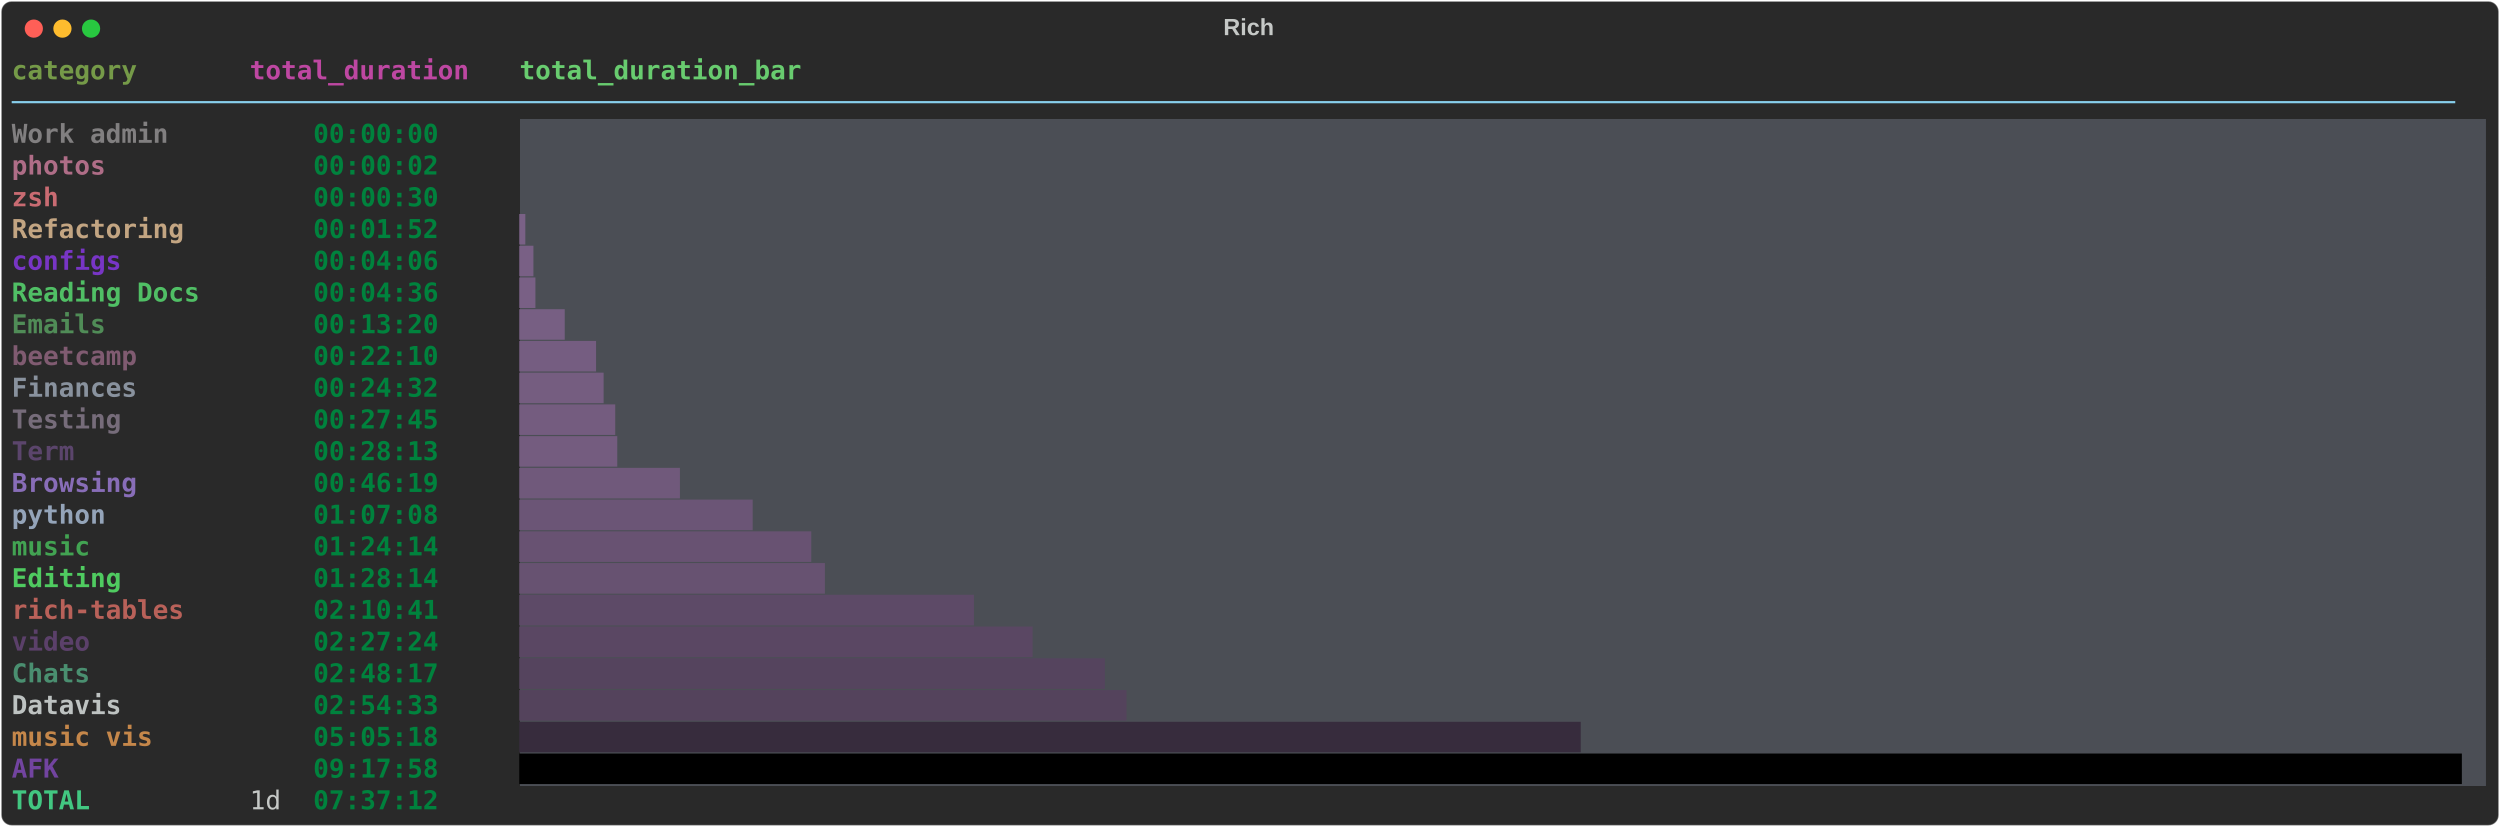
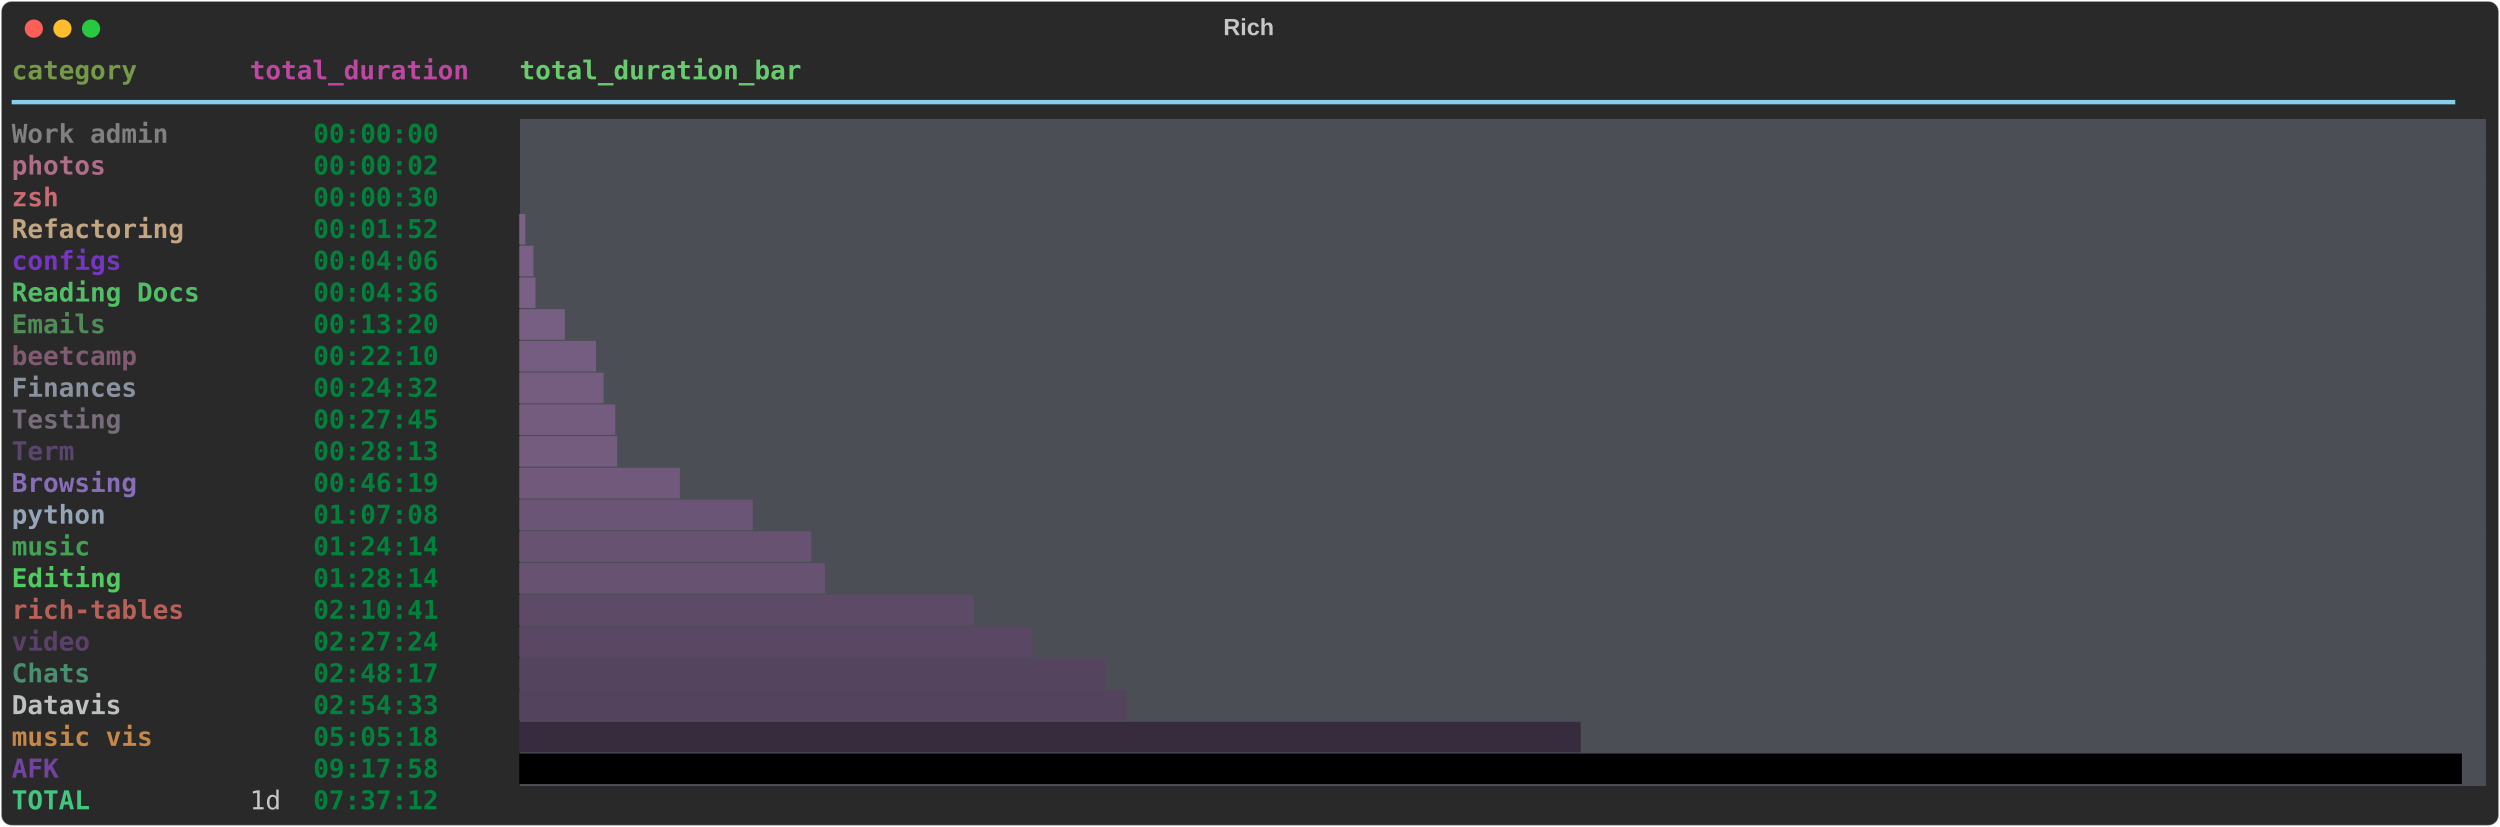
<svg xmlns="http://www.w3.org/2000/svg" class="rich-terminal" viewBox="0 0 1922 635.6">
  <style>

    @font-face {
        font-family: "Fira Code";
        src: local("FiraCode-Regular"),
                url("https://cdnjs.cloudflare.com/ajax/libs/firacode/6.2.0/woff2/FiraCode-Regular.woff2") format("woff2"),
                url("https://cdnjs.cloudflare.com/ajax/libs/firacode/6.2.0/woff/FiraCode-Regular.woff") format("woff");
        font-style: normal;
        font-weight: 400;
    }
    @font-face {
        font-family: "Fira Code";
        src: local("FiraCode-Bold"),
                url("https://cdnjs.cloudflare.com/ajax/libs/firacode/6.2.0/woff2/FiraCode-Bold.woff2") format("woff2"),
                url("https://cdnjs.cloudflare.com/ajax/libs/firacode/6.2.0/woff/FiraCode-Bold.woff") format("woff");
        font-style: bold;
        font-weight: 700;
    }

-     .terminal-919655382-matrix {
+     .terminal-1053152370-matrix {
        font-family: Fira Code, monospace;
        font-size: 20px;
        line-height: 24.4px;
        font-variant-east-asian: full-width;
    }

-     .terminal-919655382-title {
+     .terminal-1053152370-title {
        font-size: 18px;
        font-weight: bold;
        font-family: arial;
    }

-     .terminal-919655382-r1 { fill: #759a48;font-weight: bold }
- .terminal-919655382-r2 { fill: #87ceeb }
- .terminal-919655382-r3 { fill: #be47a2;font-weight: bold }
- .terminal-919655382-r4 { fill: #68cc6f;font-weight: bold }
- .terminal-919655382-r5 { fill: #c5c8c6 }
- .terminal-919655382-r6 { fill: #817f80;font-weight: bold }
- .terminal-919655382-r7 { fill: #00823d;font-weight: bold }
- .terminal-919655382-r8 { fill: #7a6186 }
- .terminal-919655382-r9 { fill: #af6d87;font-weight: bold }
- .terminal-919655382-r10 { fill: #c96b72;font-weight: bold }
- .terminal-919655382-r11 { fill: #c3a582;font-weight: bold }
- .terminal-919655382-r12 { fill: #7835c5;font-weight: bold }
- .terminal-919655382-r13 { fill: #796085 }
- .terminal-919655382-r14 { fill: #50bf65;font-weight: bold }
- .terminal-919655382-r15 { fill: #508c57;font-weight: bold }
- .terminal-919655382-r16 { fill: #775f83 }
- .terminal-919655382-r17 { fill: #805b71;font-weight: bold }
- .terminal-919655382-r18 { fill: #755d81 }
- .terminal-919655382-r19 { fill: #89929e;font-weight: bold }
- .terminal-919655382-r20 { fill: #755d80 }
- .terminal-919655382-r21 { fill: #766c7a;font-weight: bold }
- .terminal-919655382-r22 { fill: #745c7f }
- .terminal-919655382-r23 { fill: #5b456c;font-weight: bold }
- .terminal-919655382-r24 { fill: #886db8;font-weight: bold }
- .terminal-919655382-r25 { fill: #70597b }
- .terminal-919655382-r26 { fill: #94a4b9;font-weight: bold }
- .terminal-919655382-r27 { fill: #6b5576 }
- .terminal-919655382-r28 { fill: #42a352;font-weight: bold }
- .terminal-919655382-r29 { fill: #685272 }
- .terminal-919655382-r30 { fill: #4fcb60;font-weight: bold }
- .terminal-919655382-r31 { fill: #675271 }
- .terminal-919655382-r32 { fill: #b96159;font-weight: bold }
- .terminal-919655382-r33 { fill: #5d4a67 }
- .terminal-919655382-r34 { fill: #5b406a;font-weight: bold }
- .terminal-919655382-r35 { fill: #5a4763 }
- .terminal-919655382-r36 { fill: #4a8f70;font-weight: bold }
- .terminal-919655382-r37 { fill: #55445e }
- .terminal-919655382-r38 { fill: #bdc2c1;font-weight: bold }
- .terminal-919655382-r39 { fill: #54435c }
- .terminal-919655382-r40 { fill: #c5874a;font-weight: bold }
- .terminal-919655382-r41 { fill: #372c3d }
- .terminal-919655382-r42 { fill: #7244a0;font-weight: bold }
- .terminal-919655382-r43 { fill: #000000 }
- .terminal-919655382-r44 { fill: #42c781;font-weight: bold }
+     .terminal-1053152370-r1 { fill: #759a48;font-weight: bold }
+ .terminal-1053152370-r2 { fill: #87ceeb }
+ .terminal-1053152370-r3 { fill: #be47a2;font-weight: bold }
+ .terminal-1053152370-r4 { fill: #68cc6f;font-weight: bold }
+ .terminal-1053152370-r5 { fill: #c5c8c6 }
+ .terminal-1053152370-r6 { fill: #817f80;font-weight: bold }
+ .terminal-1053152370-r7 { fill: #00823d;font-weight: bold }
+ .terminal-1053152370-r8 { fill: #7a6186 }
+ .terminal-1053152370-r9 { fill: #af6d87;font-weight: bold }
+ .terminal-1053152370-r10 { fill: #c96b72;font-weight: bold }
+ .terminal-1053152370-r11 { fill: #c3a582;font-weight: bold }
+ .terminal-1053152370-r12 { fill: #7835c5;font-weight: bold }
+ .terminal-1053152370-r13 { fill: #796085 }
+ .terminal-1053152370-r14 { fill: #50bf65;font-weight: bold }
+ .terminal-1053152370-r15 { fill: #508c57;font-weight: bold }
+ .terminal-1053152370-r16 { fill: #775f83 }
+ .terminal-1053152370-r17 { fill: #805b71;font-weight: bold }
+ .terminal-1053152370-r18 { fill: #755d81 }
+ .terminal-1053152370-r19 { fill: #89929e;font-weight: bold }
+ .terminal-1053152370-r20 { fill: #755d80 }
+ .terminal-1053152370-r21 { fill: #766c7a;font-weight: bold }
+ .terminal-1053152370-r22 { fill: #745c7f }
+ .terminal-1053152370-r23 { fill: #5b456c;font-weight: bold }
+ .terminal-1053152370-r24 { fill: #886db8;font-weight: bold }
+ .terminal-1053152370-r25 { fill: #70597b }
+ .terminal-1053152370-r26 { fill: #94a4b9;font-weight: bold }
+ .terminal-1053152370-r27 { fill: #6b5576 }
+ .terminal-1053152370-r28 { fill: #42a352;font-weight: bold }
+ .terminal-1053152370-r29 { fill: #685272 }
+ .terminal-1053152370-r30 { fill: #4fcb60;font-weight: bold }
+ .terminal-1053152370-r31 { fill: #675271 }
+ .terminal-1053152370-r32 { fill: #b96159;font-weight: bold }
+ .terminal-1053152370-r33 { fill: #5d4a67 }
+ .terminal-1053152370-r34 { fill: #5b406a;font-weight: bold }
+ .terminal-1053152370-r35 { fill: #5a4763 }
+ .terminal-1053152370-r36 { fill: #4a8f70;font-weight: bold }
+ .terminal-1053152370-r37 { fill: #55445e }
+ .terminal-1053152370-r38 { fill: #bdc2c1;font-weight: bold }
+ .terminal-1053152370-r39 { fill: #54435c }
+ .terminal-1053152370-r40 { fill: #c5874a;font-weight: bold }
+ .terminal-1053152370-r41 { fill: #372c3d }
+ .terminal-1053152370-r42 { fill: #7244a0;font-weight: bold }
+ .terminal-1053152370-r43 { fill: #000000 }
+ .terminal-1053152370-r44 { fill: #42c781;font-weight: bold }
    </style>
  <defs>
-     <clipPath id="terminal-919655382-clip-terminal">
+     <clipPath id="terminal-1053152370-clip-terminal">
      <rect x="0" y="0" width="1902.2" height="584.6" />
    </clipPath>
-     <clipPath id="terminal-919655382-line-0">
+     <clipPath id="terminal-1053152370-line-0">
      <rect x="0" y="1.5" width="1903.2" height="24.65" />
    </clipPath>
-     <clipPath id="terminal-919655382-line-1">
+     <clipPath id="terminal-1053152370-line-1">
      <rect x="0" y="25.9" width="1903.2" height="24.65" />
    </clipPath>
-     <clipPath id="terminal-919655382-line-2">
+     <clipPath id="terminal-1053152370-line-2">
      <rect x="0" y="50.3" width="1903.2" height="24.65" />
    </clipPath>
-     <clipPath id="terminal-919655382-line-3">
+     <clipPath id="terminal-1053152370-line-3">
      <rect x="0" y="74.7" width="1903.2" height="24.65" />
    </clipPath>
-     <clipPath id="terminal-919655382-line-4">
+     <clipPath id="terminal-1053152370-line-4">
      <rect x="0" y="99.1" width="1903.2" height="24.65" />
    </clipPath>
-     <clipPath id="terminal-919655382-line-5">
+     <clipPath id="terminal-1053152370-line-5">
      <rect x="0" y="123.5" width="1903.2" height="24.65" />
    </clipPath>
-     <clipPath id="terminal-919655382-line-6">
+     <clipPath id="terminal-1053152370-line-6">
      <rect x="0" y="147.9" width="1903.2" height="24.65" />
    </clipPath>
-     <clipPath id="terminal-919655382-line-7">
+     <clipPath id="terminal-1053152370-line-7">
      <rect x="0" y="172.3" width="1903.2" height="24.65" />
    </clipPath>
-     <clipPath id="terminal-919655382-line-8">
+     <clipPath id="terminal-1053152370-line-8">
      <rect x="0" y="196.7" width="1903.2" height="24.65" />
    </clipPath>
-     <clipPath id="terminal-919655382-line-9">
+     <clipPath id="terminal-1053152370-line-9">
      <rect x="0" y="221.1" width="1903.2" height="24.65" />
    </clipPath>
-     <clipPath id="terminal-919655382-line-10">
+     <clipPath id="terminal-1053152370-line-10">
      <rect x="0" y="245.5" width="1903.2" height="24.65" />
    </clipPath>
-     <clipPath id="terminal-919655382-line-11">
+     <clipPath id="terminal-1053152370-line-11">
      <rect x="0" y="269.9" width="1903.2" height="24.65" />
    </clipPath>
-     <clipPath id="terminal-919655382-line-12">
+     <clipPath id="terminal-1053152370-line-12">
      <rect x="0" y="294.3" width="1903.2" height="24.65" />
    </clipPath>
-     <clipPath id="terminal-919655382-line-13">
+     <clipPath id="terminal-1053152370-line-13">
      <rect x="0" y="318.7" width="1903.2" height="24.65" />
    </clipPath>
-     <clipPath id="terminal-919655382-line-14">
+     <clipPath id="terminal-1053152370-line-14">
      <rect x="0" y="343.1" width="1903.2" height="24.65" />
    </clipPath>
-     <clipPath id="terminal-919655382-line-15">
+     <clipPath id="terminal-1053152370-line-15">
      <rect x="0" y="367.5" width="1903.2" height="24.65" />
    </clipPath>
-     <clipPath id="terminal-919655382-line-16">
+     <clipPath id="terminal-1053152370-line-16">
      <rect x="0" y="391.9" width="1903.2" height="24.65" />
    </clipPath>
-     <clipPath id="terminal-919655382-line-17">
+     <clipPath id="terminal-1053152370-line-17">
      <rect x="0" y="416.3" width="1903.2" height="24.65" />
    </clipPath>
-     <clipPath id="terminal-919655382-line-18">
+     <clipPath id="terminal-1053152370-line-18">
      <rect x="0" y="440.7" width="1903.2" height="24.65" />
    </clipPath>
-     <clipPath id="terminal-919655382-line-19">
+     <clipPath id="terminal-1053152370-line-19">
      <rect x="0" y="465.1" width="1903.2" height="24.65" />
    </clipPath>
-     <clipPath id="terminal-919655382-line-20">
+     <clipPath id="terminal-1053152370-line-20">
      <rect x="0" y="489.5" width="1903.2" height="24.65" />
    </clipPath>
-     <clipPath id="terminal-919655382-line-21">
+     <clipPath id="terminal-1053152370-line-21">
      <rect x="0" y="513.9" width="1903.2" height="24.65" />
    </clipPath>
-     <clipPath id="terminal-919655382-line-22">
+     <clipPath id="terminal-1053152370-line-22">
      <rect x="0" y="538.3" width="1903.2" height="24.65" />
    </clipPath>
  </defs>
  <rect fill="#292929" stroke="rgba(255,255,255,0.35)" stroke-width="1" x="1" y="1" width="1920" height="633.6" rx="8" />
-   <text class="terminal-919655382-title" fill="#c5c8c6" text-anchor="middle" x="960" y="27">Rich</text>
+   <text class="terminal-1053152370-title" fill="#c5c8c6" text-anchor="middle" x="960" y="27">Rich</text>
  <g transform="translate(26,22)">
    <circle cx="0" cy="0" r="7" fill="#ff5f57" />
    <circle cx="22" cy="0" r="7" fill="#febc2e" />
    <circle cx="44" cy="0" r="7" fill="#28c840" />
  </g>
-   <g transform="translate(9, 41)" clip-path="url(#terminal-919655382-clip-terminal)">
+   <g transform="translate(9, 41)" clip-path="url(#terminal-1053152370-clip-terminal)">
    <rect fill="#4b4e55" x="390.4" y="50.3" width="1512.8" height="24.65" shape-rendering="crispEdges" />
    <rect fill="#4b4e55" x="390.4" y="74.7" width="1512.8" height="24.65" shape-rendering="crispEdges" />
    <rect fill="#4b4e55" x="390.4" y="99.1" width="1512.8" height="24.65" shape-rendering="crispEdges" />
    <rect fill="#4b4e55" x="390.4" y="123.5" width="1512.8" height="24.65" shape-rendering="crispEdges" />
    <rect fill="#4b4e55" x="390.4" y="147.9" width="1512.8" height="24.65" shape-rendering="crispEdges" />
    <rect fill="#4b4e55" x="390.4" y="172.3" width="1512.8" height="24.65" shape-rendering="crispEdges" />
    <rect fill="#4b4e55" x="390.4" y="196.7" width="1512.8" height="24.65" shape-rendering="crispEdges" />
    <rect fill="#4b4e55" x="390.4" y="221.1" width="1512.8" height="24.65" shape-rendering="crispEdges" />
    <rect fill="#4b4e55" x="390.4" y="245.5" width="1512.8" height="24.65" shape-rendering="crispEdges" />
    <rect fill="#4b4e55" x="390.4" y="269.9" width="1512.8" height="24.65" shape-rendering="crispEdges" />
    <rect fill="#4b4e55" x="390.4" y="294.3" width="1512.8" height="24.65" shape-rendering="crispEdges" />
    <rect fill="#4b4e55" x="390.4" y="318.7" width="1512.8" height="24.65" shape-rendering="crispEdges" />
    <rect fill="#4b4e55" x="390.4" y="343.1" width="1512.8" height="24.65" shape-rendering="crispEdges" />
    <rect fill="#4b4e55" x="390.4" y="367.5" width="1512.8" height="24.65" shape-rendering="crispEdges" />
    <rect fill="#4b4e55" x="390.4" y="391.9" width="1512.8" height="24.65" shape-rendering="crispEdges" />
    <rect fill="#4b4e55" x="390.4" y="416.3" width="1512.8" height="24.65" shape-rendering="crispEdges" />
    <rect fill="#4b4e55" x="390.4" y="440.7" width="1512.8" height="24.65" shape-rendering="crispEdges" />
    <rect fill="#4b4e55" x="390.4" y="465.1" width="1512.8" height="24.65" shape-rendering="crispEdges" />
    <rect fill="#4b4e55" x="390.4" y="489.5" width="1512.8" height="24.65" shape-rendering="crispEdges" />
    <rect fill="#4b4e55" x="390.4" y="513.9" width="1512.8" height="24.65" shape-rendering="crispEdges" />
    <rect fill="#4b4e55" x="390.4" y="538.3" width="1512.8" height="24.65" shape-rendering="crispEdges" />
-     <g class="terminal-919655382-matrix">
-       <text class="terminal-919655382-r1" x="0" y="20" textLength="146.4" clip-path="url(#terminal-919655382-line-0)">category    </text>
-       <text class="terminal-919655382-r3" x="183" y="20" textLength="170.8" clip-path="url(#terminal-919655382-line-0)">total_duration</text>
-       <text class="terminal-919655382-r4" x="390.4" y="20" textLength="1512.8" clip-path="url(#terminal-919655382-line-0)">total_duration_bar                                                                                                          </text>
-       <text class="terminal-919655382-r5" x="1903.2" y="20" textLength="12.2" clip-path="url(#terminal-919655382-line-0)">
- </text>
-       <text class="terminal-919655382-r2" x="0" y="44.4" textLength="1903.2" clip-path="url(#terminal-919655382-line-1)">────────────────────────────────────────────────────────────────────────────────────────────────────────────────────────────────────────────────────────────</text>
-       <text class="terminal-919655382-r5" x="1903.2" y="44.4" textLength="12.2" clip-path="url(#terminal-919655382-line-1)">
- </text>
-       <text class="terminal-919655382-r6" x="0" y="68.8" textLength="122" clip-path="url(#terminal-919655382-line-2)">Work admin</text>
-       <text class="terminal-919655382-r7" x="231.8" y="68.8" textLength="97.6" clip-path="url(#terminal-919655382-line-2)">00:00:00</text>
-       <text class="terminal-919655382-r5" x="1903.2" y="68.8" textLength="12.2" clip-path="url(#terminal-919655382-line-2)">
- </text>
-       <text class="terminal-919655382-r9" x="0" y="93.2" textLength="73.2" clip-path="url(#terminal-919655382-line-3)">photos</text>
-       <text class="terminal-919655382-r7" x="231.8" y="93.2" textLength="97.6" clip-path="url(#terminal-919655382-line-3)">00:00:02</text>
-       <text class="terminal-919655382-r5" x="1903.2" y="93.2" textLength="12.2" clip-path="url(#terminal-919655382-line-3)">
- </text>
-       <text class="terminal-919655382-r10" x="0" y="117.6" textLength="36.6" clip-path="url(#terminal-919655382-line-4)">zsh</text>
-       <text class="terminal-919655382-r7" x="231.8" y="117.6" textLength="97.6" clip-path="url(#terminal-919655382-line-4)">00:00:30</text>
-       <text class="terminal-919655382-r5" x="1903.2" y="117.6" textLength="12.2" clip-path="url(#terminal-919655382-line-4)">
- </text>
-       <text class="terminal-919655382-r11" x="0" y="142" textLength="134.2" clip-path="url(#terminal-919655382-line-5)">Refactoring</text>
-       <text class="terminal-919655382-r7" x="231.8" y="142" textLength="97.6" clip-path="url(#terminal-919655382-line-5)">00:01:52</text>
-       <text class="terminal-919655382-r8" x="390.4" y="142" textLength="1512.8" clip-path="url(#terminal-919655382-line-5)">▍                                                                                                                           </text>
-       <text class="terminal-919655382-r5" x="1903.2" y="142" textLength="12.2" clip-path="url(#terminal-919655382-line-5)">
- </text>
-       <text class="terminal-919655382-r12" x="0" y="166.4" textLength="85.4" clip-path="url(#terminal-919655382-line-6)">configs</text>
-       <text class="terminal-919655382-r7" x="231.8" y="166.4" textLength="97.6" clip-path="url(#terminal-919655382-line-6)">00:04:06</text>
-       <text class="terminal-919655382-r13" x="390.4" y="166.4" textLength="1512.8" clip-path="url(#terminal-919655382-line-6)">▉                                                                                                                           </text>
-       <text class="terminal-919655382-r5" x="1903.2" y="166.4" textLength="12.2" clip-path="url(#terminal-919655382-line-6)">
- </text>
-       <text class="terminal-919655382-r14" x="0" y="190.8" textLength="146.4" clip-path="url(#terminal-919655382-line-7)">Reading Docs</text>
-       <text class="terminal-919655382-r7" x="231.8" y="190.8" textLength="97.6" clip-path="url(#terminal-919655382-line-7)">00:04:36</text>
-       <text class="terminal-919655382-r13" x="390.4" y="190.8" textLength="1512.8" clip-path="url(#terminal-919655382-line-7)">█                                                                                                                           </text>
-       <text class="terminal-919655382-r5" x="1903.2" y="190.8" textLength="12.2" clip-path="url(#terminal-919655382-line-7)">
- </text>
-       <text class="terminal-919655382-r15" x="0" y="215.2" textLength="73.2" clip-path="url(#terminal-919655382-line-8)">Emails</text>
-       <text class="terminal-919655382-r7" x="231.8" y="215.2" textLength="97.6" clip-path="url(#terminal-919655382-line-8)">00:13:20</text>
-       <text class="terminal-919655382-r16" x="390.4" y="215.2" textLength="1512.8" clip-path="url(#terminal-919655382-line-8)">██▉                                                                                                                         </text>
-       <text class="terminal-919655382-r5" x="1903.2" y="215.2" textLength="12.2" clip-path="url(#terminal-919655382-line-8)">
- </text>
-       <text class="terminal-919655382-r17" x="0" y="239.6" textLength="97.6" clip-path="url(#terminal-919655382-line-9)">beetcamp</text>
-       <text class="terminal-919655382-r7" x="231.8" y="239.6" textLength="97.6" clip-path="url(#terminal-919655382-line-9)">00:22:10</text>
-       <text class="terminal-919655382-r18" x="390.4" y="239.6" textLength="1512.8" clip-path="url(#terminal-919655382-line-9)">████▉                                                                                                                       </text>
-       <text class="terminal-919655382-r5" x="1903.2" y="239.6" textLength="12.2" clip-path="url(#terminal-919655382-line-9)">
- </text>
-       <text class="terminal-919655382-r19" x="0" y="264" textLength="97.6" clip-path="url(#terminal-919655382-line-10)">Finances</text>
-       <text class="terminal-919655382-r7" x="231.8" y="264" textLength="97.6" clip-path="url(#terminal-919655382-line-10)">00:24:32</text>
-       <text class="terminal-919655382-r20" x="390.4" y="264" textLength="1512.8" clip-path="url(#terminal-919655382-line-10)">█████▍                                                                                                                      </text>
-       <text class="terminal-919655382-r5" x="1903.2" y="264" textLength="12.2" clip-path="url(#terminal-919655382-line-10)">
- </text>
-       <text class="terminal-919655382-r21" x="0" y="288.4" textLength="85.4" clip-path="url(#terminal-919655382-line-11)">Testing</text>
-       <text class="terminal-919655382-r7" x="231.8" y="288.4" textLength="97.6" clip-path="url(#terminal-919655382-line-11)">00:27:45</text>
-       <text class="terminal-919655382-r22" x="390.4" y="288.4" textLength="1512.8" clip-path="url(#terminal-919655382-line-11)">██████▏                                                                                                                     </text>
-       <text class="terminal-919655382-r5" x="1903.2" y="288.4" textLength="12.2" clip-path="url(#terminal-919655382-line-11)">
- </text>
-       <text class="terminal-919655382-r23" x="0" y="312.8" textLength="48.8" clip-path="url(#terminal-919655382-line-12)">Term</text>
-       <text class="terminal-919655382-r7" x="231.8" y="312.8" textLength="97.6" clip-path="url(#terminal-919655382-line-12)">00:28:13</text>
-       <text class="terminal-919655382-r22" x="390.4" y="312.8" textLength="1512.8" clip-path="url(#terminal-919655382-line-12)">██████▎                                                                                                                     </text>
-       <text class="terminal-919655382-r5" x="1903.2" y="312.8" textLength="12.2" clip-path="url(#terminal-919655382-line-12)">
- </text>
-       <text class="terminal-919655382-r24" x="0" y="337.2" textLength="97.6" clip-path="url(#terminal-919655382-line-13)">Browsing</text>
-       <text class="terminal-919655382-r7" x="231.8" y="337.2" textLength="97.6" clip-path="url(#terminal-919655382-line-13)">00:46:19</text>
-       <text class="terminal-919655382-r25" x="390.4" y="337.2" textLength="1512.8" clip-path="url(#terminal-919655382-line-13)">██████████▎                                                                                                                 </text>
-       <text class="terminal-919655382-r5" x="1903.2" y="337.2" textLength="12.2" clip-path="url(#terminal-919655382-line-13)">
- </text>
-       <text class="terminal-919655382-r26" x="0" y="361.6" textLength="73.2" clip-path="url(#terminal-919655382-line-14)">python</text>
-       <text class="terminal-919655382-r7" x="231.8" y="361.6" textLength="97.6" clip-path="url(#terminal-919655382-line-14)">01:07:08</text>
-       <text class="terminal-919655382-r27" x="390.4" y="361.6" textLength="1512.8" clip-path="url(#terminal-919655382-line-14)">██████████████▉                                                                                                             </text>
-       <text class="terminal-919655382-r5" x="1903.2" y="361.6" textLength="12.2" clip-path="url(#terminal-919655382-line-14)">
- </text>
-       <text class="terminal-919655382-r28" x="0" y="386" textLength="61" clip-path="url(#terminal-919655382-line-15)">music</text>
-       <text class="terminal-919655382-r7" x="231.8" y="386" textLength="97.6" clip-path="url(#terminal-919655382-line-15)">01:24:14</text>
-       <text class="terminal-919655382-r29" x="390.4" y="386" textLength="1512.8" clip-path="url(#terminal-919655382-line-15)">██████████████████▋                                                                                                         </text>
-       <text class="terminal-919655382-r5" x="1903.2" y="386" textLength="12.2" clip-path="url(#terminal-919655382-line-15)">
- </text>
-       <text class="terminal-919655382-r30" x="0" y="410.4" textLength="85.4" clip-path="url(#terminal-919655382-line-16)">Editing</text>
-       <text class="terminal-919655382-r7" x="231.8" y="410.4" textLength="97.6" clip-path="url(#terminal-919655382-line-16)">01:28:14</text>
-       <text class="terminal-919655382-r31" x="390.4" y="410.4" textLength="1512.8" clip-path="url(#terminal-919655382-line-16)">███████████████████▌                                                                                                        </text>
-       <text class="terminal-919655382-r5" x="1903.2" y="410.4" textLength="12.2" clip-path="url(#terminal-919655382-line-16)">
- </text>
-       <text class="terminal-919655382-r32" x="0" y="434.8" textLength="134.2" clip-path="url(#terminal-919655382-line-17)">rich-tables</text>
-       <text class="terminal-919655382-r7" x="231.8" y="434.8" textLength="97.6" clip-path="url(#terminal-919655382-line-17)">02:10:41</text>
-       <text class="terminal-919655382-r33" x="390.4" y="434.8" textLength="1512.8" clip-path="url(#terminal-919655382-line-17)">█████████████████████████████                                                                                               </text>
-       <text class="terminal-919655382-r5" x="1903.2" y="434.8" textLength="12.2" clip-path="url(#terminal-919655382-line-17)">
- </text>
-       <text class="terminal-919655382-r34" x="0" y="459.2" textLength="61" clip-path="url(#terminal-919655382-line-18)">video</text>
-       <text class="terminal-919655382-r7" x="231.8" y="459.2" textLength="97.6" clip-path="url(#terminal-919655382-line-18)">02:27:24</text>
-       <text class="terminal-919655382-r35" x="390.4" y="459.2" textLength="1512.8" clip-path="url(#terminal-919655382-line-18)">████████████████████████████████▊                                                                                           </text>
-       <text class="terminal-919655382-r5" x="1903.2" y="459.2" textLength="12.2" clip-path="url(#terminal-919655382-line-18)">
- </text>
-       <text class="terminal-919655382-r36" x="0" y="483.6" textLength="61" clip-path="url(#terminal-919655382-line-19)">Chats</text>
-       <text class="terminal-919655382-r7" x="231.8" y="483.6" textLength="97.6" clip-path="url(#terminal-919655382-line-19)">02:48:17</text>
-       <text class="terminal-919655382-r37" x="390.4" y="483.6" textLength="1512.8" clip-path="url(#terminal-919655382-line-19)">█████████████████████████████████████▍                                                                                      </text>
-       <text class="terminal-919655382-r5" x="1903.2" y="483.6" textLength="12.2" clip-path="url(#terminal-919655382-line-19)">
- </text>
-       <text class="terminal-919655382-r38" x="0" y="508" textLength="85.4" clip-path="url(#terminal-919655382-line-20)">Datavis</text>
-       <text class="terminal-919655382-r7" x="231.8" y="508" textLength="97.6" clip-path="url(#terminal-919655382-line-20)">02:54:33</text>
-       <text class="terminal-919655382-r39" x="390.4" y="508" textLength="1512.8" clip-path="url(#terminal-919655382-line-20)">██████████████████████████████████████▊                                                                                     </text>
-       <text class="terminal-919655382-r5" x="1903.2" y="508" textLength="12.2" clip-path="url(#terminal-919655382-line-20)">
- </text>
-       <text class="terminal-919655382-r40" x="0" y="532.4" textLength="109.8" clip-path="url(#terminal-919655382-line-21)">music vis</text>
-       <text class="terminal-919655382-r7" x="231.8" y="532.4" textLength="97.6" clip-path="url(#terminal-919655382-line-21)">05:05:18</text>
-       <text class="terminal-919655382-r41" x="390.4" y="532.4" textLength="1512.8" clip-path="url(#terminal-919655382-line-21)">███████████████████████████████████████████████████████████████████▊                                                        </text>
-       <text class="terminal-919655382-r5" x="1903.2" y="532.4" textLength="12.2" clip-path="url(#terminal-919655382-line-21)">
- </text>
-       <text class="terminal-919655382-r42" x="0" y="556.8" textLength="36.6" clip-path="url(#terminal-919655382-line-22)">AFK</text>
-       <text class="terminal-919655382-r7" x="231.8" y="556.8" textLength="97.6" clip-path="url(#terminal-919655382-line-22)">09:17:58</text>
-       <text class="terminal-919655382-r43" x="390.4" y="556.8" textLength="1512.8" clip-path="url(#terminal-919655382-line-22)">████████████████████████████████████████████████████████████████████████████████████████████████████████████████████████████</text>
-       <text class="terminal-919655382-r5" x="1903.2" y="556.8" textLength="12.2" clip-path="url(#terminal-919655382-line-22)">
- </text>
-       <text class="terminal-919655382-r44" x="0" y="581.2" textLength="61" clip-path="url(#terminal-919655382-line-23)">TOTAL</text>
-       <text class="terminal-919655382-r5" x="183" y="581.2" textLength="48.8" clip-path="url(#terminal-919655382-line-23)"> 1d </text>
-       <text class="terminal-919655382-r7" x="231.8" y="581.2" textLength="97.6" clip-path="url(#terminal-919655382-line-23)">07:37:12</text>
-       <text class="terminal-919655382-r5" x="1903.2" y="581.2" textLength="12.2" clip-path="url(#terminal-919655382-line-23)">
+     <g class="terminal-1053152370-matrix">
+       <text class="terminal-1053152370-r1" x="0" y="20" textLength="146.4" clip-path="url(#terminal-1053152370-line-0)">category    </text>
+       <text class="terminal-1053152370-r3" x="183" y="20" textLength="170.8" clip-path="url(#terminal-1053152370-line-0)">total_duration</text>
+       <text class="terminal-1053152370-r4" x="390.4" y="20" textLength="1512.8" clip-path="url(#terminal-1053152370-line-0)">total_duration_bar                                                                                                          </text>
+       <text class="terminal-1053152370-r5" x="1903.2" y="20" textLength="12.2" clip-path="url(#terminal-1053152370-line-0)">
+ </text>
+       <text class="terminal-1053152370-r2" x="0" y="44.4" textLength="1903.2" clip-path="url(#terminal-1053152370-line-1)">━━━━━━━━━━━━━━━━━━━━━━━━━━━━━━━━━━━━━━━━━━━━━━━━━━━━━━━━━━━━━━━━━━━━━━━━━━━━━━━━━━━━━━━━━━━━━━━━━━━━━━━━━━━━━━━━━━━━━━━━━━━━━━━━━━━━━━━━━━━━━━━━━━━━━━━━━━━━</text>
+       <text class="terminal-1053152370-r5" x="1903.2" y="44.4" textLength="12.2" clip-path="url(#terminal-1053152370-line-1)">
+ </text>
+       <text class="terminal-1053152370-r6" x="0" y="68.8" textLength="122" clip-path="url(#terminal-1053152370-line-2)">Work admin</text>
+       <text class="terminal-1053152370-r7" x="231.8" y="68.8" textLength="97.6" clip-path="url(#terminal-1053152370-line-2)">00:00:00</text>
+       <text class="terminal-1053152370-r5" x="1903.2" y="68.8" textLength="12.2" clip-path="url(#terminal-1053152370-line-2)">
+ </text>
+       <text class="terminal-1053152370-r9" x="0" y="93.2" textLength="73.2" clip-path="url(#terminal-1053152370-line-3)">photos</text>
+       <text class="terminal-1053152370-r7" x="231.8" y="93.2" textLength="97.6" clip-path="url(#terminal-1053152370-line-3)">00:00:02</text>
+       <text class="terminal-1053152370-r5" x="1903.2" y="93.2" textLength="12.2" clip-path="url(#terminal-1053152370-line-3)">
+ </text>
+       <text class="terminal-1053152370-r10" x="0" y="117.6" textLength="36.6" clip-path="url(#terminal-1053152370-line-4)">zsh</text>
+       <text class="terminal-1053152370-r7" x="231.8" y="117.6" textLength="97.6" clip-path="url(#terminal-1053152370-line-4)">00:00:30</text>
+       <text class="terminal-1053152370-r5" x="1903.2" y="117.6" textLength="12.2" clip-path="url(#terminal-1053152370-line-4)">
+ </text>
+       <text class="terminal-1053152370-r11" x="0" y="142" textLength="134.2" clip-path="url(#terminal-1053152370-line-5)">Refactoring</text>
+       <text class="terminal-1053152370-r7" x="231.8" y="142" textLength="97.6" clip-path="url(#terminal-1053152370-line-5)">00:01:52</text>
+       <text class="terminal-1053152370-r8" x="390.4" y="142" textLength="1512.8" clip-path="url(#terminal-1053152370-line-5)">▍                                                                                                                           </text>
+       <text class="terminal-1053152370-r5" x="1903.2" y="142" textLength="12.2" clip-path="url(#terminal-1053152370-line-5)">
+ </text>
+       <text class="terminal-1053152370-r12" x="0" y="166.4" textLength="85.4" clip-path="url(#terminal-1053152370-line-6)">configs</text>
+       <text class="terminal-1053152370-r7" x="231.8" y="166.4" textLength="97.6" clip-path="url(#terminal-1053152370-line-6)">00:04:06</text>
+       <text class="terminal-1053152370-r13" x="390.4" y="166.4" textLength="1512.8" clip-path="url(#terminal-1053152370-line-6)">▉                                                                                                                           </text>
+       <text class="terminal-1053152370-r5" x="1903.2" y="166.4" textLength="12.2" clip-path="url(#terminal-1053152370-line-6)">
+ </text>
+       <text class="terminal-1053152370-r14" x="0" y="190.8" textLength="146.4" clip-path="url(#terminal-1053152370-line-7)">Reading Docs</text>
+       <text class="terminal-1053152370-r7" x="231.8" y="190.8" textLength="97.6" clip-path="url(#terminal-1053152370-line-7)">00:04:36</text>
+       <text class="terminal-1053152370-r13" x="390.4" y="190.8" textLength="1512.8" clip-path="url(#terminal-1053152370-line-7)">█                                                                                                                           </text>
+       <text class="terminal-1053152370-r5" x="1903.2" y="190.8" textLength="12.2" clip-path="url(#terminal-1053152370-line-7)">
+ </text>
+       <text class="terminal-1053152370-r15" x="0" y="215.2" textLength="73.2" clip-path="url(#terminal-1053152370-line-8)">Emails</text>
+       <text class="terminal-1053152370-r7" x="231.8" y="215.2" textLength="97.6" clip-path="url(#terminal-1053152370-line-8)">00:13:20</text>
+       <text class="terminal-1053152370-r16" x="390.4" y="215.2" textLength="1512.8" clip-path="url(#terminal-1053152370-line-8)">██▉                                                                                                                         </text>
+       <text class="terminal-1053152370-r5" x="1903.2" y="215.2" textLength="12.2" clip-path="url(#terminal-1053152370-line-8)">
+ </text>
+       <text class="terminal-1053152370-r17" x="0" y="239.6" textLength="97.6" clip-path="url(#terminal-1053152370-line-9)">beetcamp</text>
+       <text class="terminal-1053152370-r7" x="231.8" y="239.6" textLength="97.6" clip-path="url(#terminal-1053152370-line-9)">00:22:10</text>
+       <text class="terminal-1053152370-r18" x="390.4" y="239.6" textLength="1512.8" clip-path="url(#terminal-1053152370-line-9)">████▉                                                                                                                       </text>
+       <text class="terminal-1053152370-r5" x="1903.2" y="239.6" textLength="12.2" clip-path="url(#terminal-1053152370-line-9)">
+ </text>
+       <text class="terminal-1053152370-r19" x="0" y="264" textLength="97.6" clip-path="url(#terminal-1053152370-line-10)">Finances</text>
+       <text class="terminal-1053152370-r7" x="231.8" y="264" textLength="97.6" clip-path="url(#terminal-1053152370-line-10)">00:24:32</text>
+       <text class="terminal-1053152370-r20" x="390.4" y="264" textLength="1512.8" clip-path="url(#terminal-1053152370-line-10)">█████▍                                                                                                                      </text>
+       <text class="terminal-1053152370-r5" x="1903.2" y="264" textLength="12.2" clip-path="url(#terminal-1053152370-line-10)">
+ </text>
+       <text class="terminal-1053152370-r21" x="0" y="288.4" textLength="85.4" clip-path="url(#terminal-1053152370-line-11)">Testing</text>
+       <text class="terminal-1053152370-r7" x="231.8" y="288.4" textLength="97.6" clip-path="url(#terminal-1053152370-line-11)">00:27:45</text>
+       <text class="terminal-1053152370-r22" x="390.4" y="288.4" textLength="1512.8" clip-path="url(#terminal-1053152370-line-11)">██████▏                                                                                                                     </text>
+       <text class="terminal-1053152370-r5" x="1903.2" y="288.4" textLength="12.2" clip-path="url(#terminal-1053152370-line-11)">
+ </text>
+       <text class="terminal-1053152370-r23" x="0" y="312.8" textLength="48.8" clip-path="url(#terminal-1053152370-line-12)">Term</text>
+       <text class="terminal-1053152370-r7" x="231.8" y="312.8" textLength="97.6" clip-path="url(#terminal-1053152370-line-12)">00:28:13</text>
+       <text class="terminal-1053152370-r22" x="390.4" y="312.8" textLength="1512.8" clip-path="url(#terminal-1053152370-line-12)">██████▎                                                                                                                     </text>
+       <text class="terminal-1053152370-r5" x="1903.2" y="312.8" textLength="12.2" clip-path="url(#terminal-1053152370-line-12)">
+ </text>
+       <text class="terminal-1053152370-r24" x="0" y="337.2" textLength="97.6" clip-path="url(#terminal-1053152370-line-13)">Browsing</text>
+       <text class="terminal-1053152370-r7" x="231.8" y="337.2" textLength="97.6" clip-path="url(#terminal-1053152370-line-13)">00:46:19</text>
+       <text class="terminal-1053152370-r25" x="390.4" y="337.2" textLength="1512.8" clip-path="url(#terminal-1053152370-line-13)">██████████▎                                                                                                                 </text>
+       <text class="terminal-1053152370-r5" x="1903.2" y="337.2" textLength="12.2" clip-path="url(#terminal-1053152370-line-13)">
+ </text>
+       <text class="terminal-1053152370-r26" x="0" y="361.6" textLength="73.2" clip-path="url(#terminal-1053152370-line-14)">python</text>
+       <text class="terminal-1053152370-r7" x="231.8" y="361.6" textLength="97.6" clip-path="url(#terminal-1053152370-line-14)">01:07:08</text>
+       <text class="terminal-1053152370-r27" x="390.4" y="361.6" textLength="1512.8" clip-path="url(#terminal-1053152370-line-14)">██████████████▉                                                                                                             </text>
+       <text class="terminal-1053152370-r5" x="1903.2" y="361.6" textLength="12.2" clip-path="url(#terminal-1053152370-line-14)">
+ </text>
+       <text class="terminal-1053152370-r28" x="0" y="386" textLength="61" clip-path="url(#terminal-1053152370-line-15)">music</text>
+       <text class="terminal-1053152370-r7" x="231.8" y="386" textLength="97.6" clip-path="url(#terminal-1053152370-line-15)">01:24:14</text>
+       <text class="terminal-1053152370-r29" x="390.4" y="386" textLength="1512.8" clip-path="url(#terminal-1053152370-line-15)">██████████████████▋                                                                                                         </text>
+       <text class="terminal-1053152370-r5" x="1903.2" y="386" textLength="12.2" clip-path="url(#terminal-1053152370-line-15)">
+ </text>
+       <text class="terminal-1053152370-r30" x="0" y="410.4" textLength="85.4" clip-path="url(#terminal-1053152370-line-16)">Editing</text>
+       <text class="terminal-1053152370-r7" x="231.8" y="410.4" textLength="97.6" clip-path="url(#terminal-1053152370-line-16)">01:28:14</text>
+       <text class="terminal-1053152370-r31" x="390.4" y="410.4" textLength="1512.8" clip-path="url(#terminal-1053152370-line-16)">███████████████████▌                                                                                                        </text>
+       <text class="terminal-1053152370-r5" x="1903.2" y="410.4" textLength="12.2" clip-path="url(#terminal-1053152370-line-16)">
+ </text>
+       <text class="terminal-1053152370-r32" x="0" y="434.8" textLength="134.2" clip-path="url(#terminal-1053152370-line-17)">rich-tables</text>
+       <text class="terminal-1053152370-r7" x="231.8" y="434.8" textLength="97.6" clip-path="url(#terminal-1053152370-line-17)">02:10:41</text>
+       <text class="terminal-1053152370-r33" x="390.4" y="434.8" textLength="1512.8" clip-path="url(#terminal-1053152370-line-17)">█████████████████████████████                                                                                               </text>
+       <text class="terminal-1053152370-r5" x="1903.2" y="434.8" textLength="12.2" clip-path="url(#terminal-1053152370-line-17)">
+ </text>
+       <text class="terminal-1053152370-r34" x="0" y="459.2" textLength="61" clip-path="url(#terminal-1053152370-line-18)">video</text>
+       <text class="terminal-1053152370-r7" x="231.8" y="459.2" textLength="97.6" clip-path="url(#terminal-1053152370-line-18)">02:27:24</text>
+       <text class="terminal-1053152370-r35" x="390.4" y="459.2" textLength="1512.8" clip-path="url(#terminal-1053152370-line-18)">████████████████████████████████▊                                                                                           </text>
+       <text class="terminal-1053152370-r5" x="1903.2" y="459.2" textLength="12.2" clip-path="url(#terminal-1053152370-line-18)">
+ </text>
+       <text class="terminal-1053152370-r36" x="0" y="483.6" textLength="61" clip-path="url(#terminal-1053152370-line-19)">Chats</text>
+       <text class="terminal-1053152370-r7" x="231.8" y="483.6" textLength="97.6" clip-path="url(#terminal-1053152370-line-19)">02:48:17</text>
+       <text class="terminal-1053152370-r37" x="390.4" y="483.6" textLength="1512.8" clip-path="url(#terminal-1053152370-line-19)">█████████████████████████████████████▍                                                                                      </text>
+       <text class="terminal-1053152370-r5" x="1903.2" y="483.6" textLength="12.2" clip-path="url(#terminal-1053152370-line-19)">
+ </text>
+       <text class="terminal-1053152370-r38" x="0" y="508" textLength="85.4" clip-path="url(#terminal-1053152370-line-20)">Datavis</text>
+       <text class="terminal-1053152370-r7" x="231.8" y="508" textLength="97.6" clip-path="url(#terminal-1053152370-line-20)">02:54:33</text>
+       <text class="terminal-1053152370-r39" x="390.4" y="508" textLength="1512.8" clip-path="url(#terminal-1053152370-line-20)">██████████████████████████████████████▊                                                                                     </text>
+       <text class="terminal-1053152370-r5" x="1903.2" y="508" textLength="12.2" clip-path="url(#terminal-1053152370-line-20)">
+ </text>
+       <text class="terminal-1053152370-r40" x="0" y="532.4" textLength="109.8" clip-path="url(#terminal-1053152370-line-21)">music vis</text>
+       <text class="terminal-1053152370-r7" x="231.8" y="532.4" textLength="97.6" clip-path="url(#terminal-1053152370-line-21)">05:05:18</text>
+       <text class="terminal-1053152370-r41" x="390.4" y="532.4" textLength="1512.8" clip-path="url(#terminal-1053152370-line-21)">███████████████████████████████████████████████████████████████████▊                                                        </text>
+       <text class="terminal-1053152370-r5" x="1903.2" y="532.4" textLength="12.2" clip-path="url(#terminal-1053152370-line-21)">
+ </text>
+       <text class="terminal-1053152370-r42" x="0" y="556.8" textLength="36.6" clip-path="url(#terminal-1053152370-line-22)">AFK</text>
+       <text class="terminal-1053152370-r7" x="231.8" y="556.8" textLength="97.6" clip-path="url(#terminal-1053152370-line-22)">09:17:58</text>
+       <text class="terminal-1053152370-r43" x="390.4" y="556.8" textLength="1512.8" clip-path="url(#terminal-1053152370-line-22)">████████████████████████████████████████████████████████████████████████████████████████████████████████████████████████████</text>
+       <text class="terminal-1053152370-r5" x="1903.2" y="556.8" textLength="12.2" clip-path="url(#terminal-1053152370-line-22)">
+ </text>
+       <text class="terminal-1053152370-r44" x="0" y="581.2" textLength="61" clip-path="url(#terminal-1053152370-line-23)">TOTAL</text>
+       <text class="terminal-1053152370-r5" x="183" y="581.2" textLength="48.8" clip-path="url(#terminal-1053152370-line-23)"> 1d </text>
+       <text class="terminal-1053152370-r7" x="231.8" y="581.2" textLength="97.6" clip-path="url(#terminal-1053152370-line-23)">07:37:12</text>
+       <text class="terminal-1053152370-r5" x="1903.2" y="581.2" textLength="12.2" clip-path="url(#terminal-1053152370-line-23)">
</text>
    </g>
  </g>
</svg>
